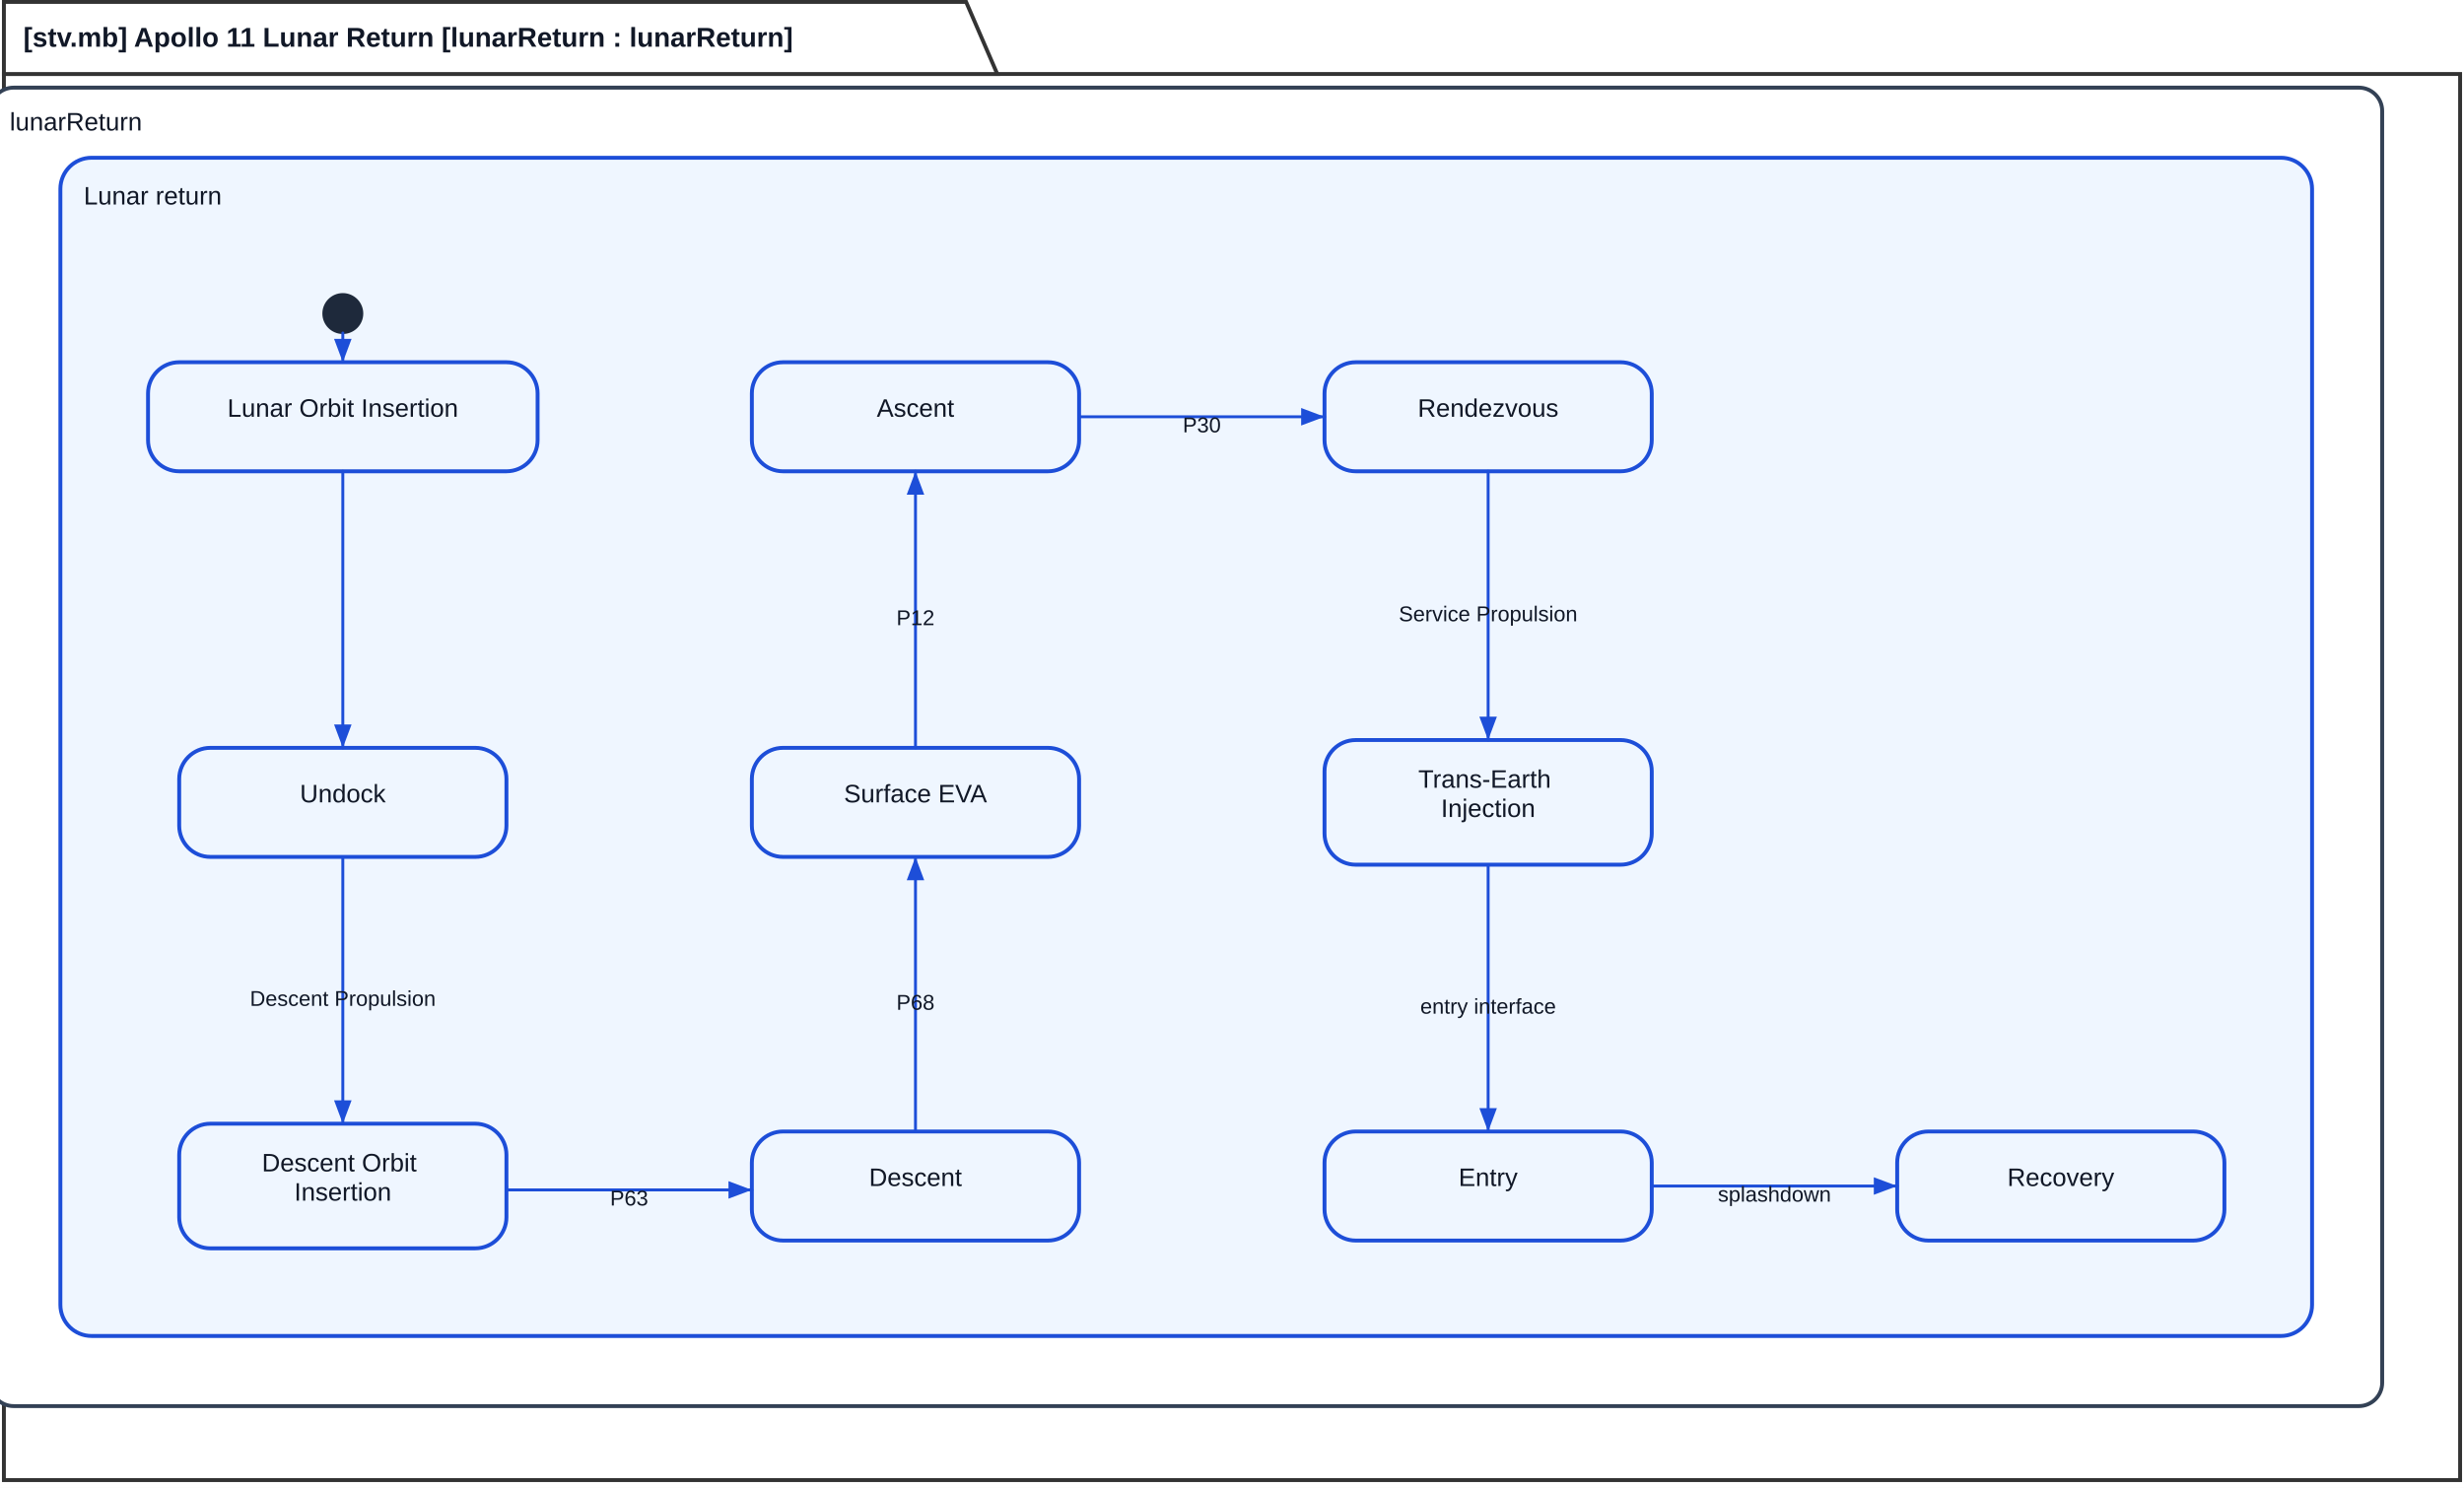
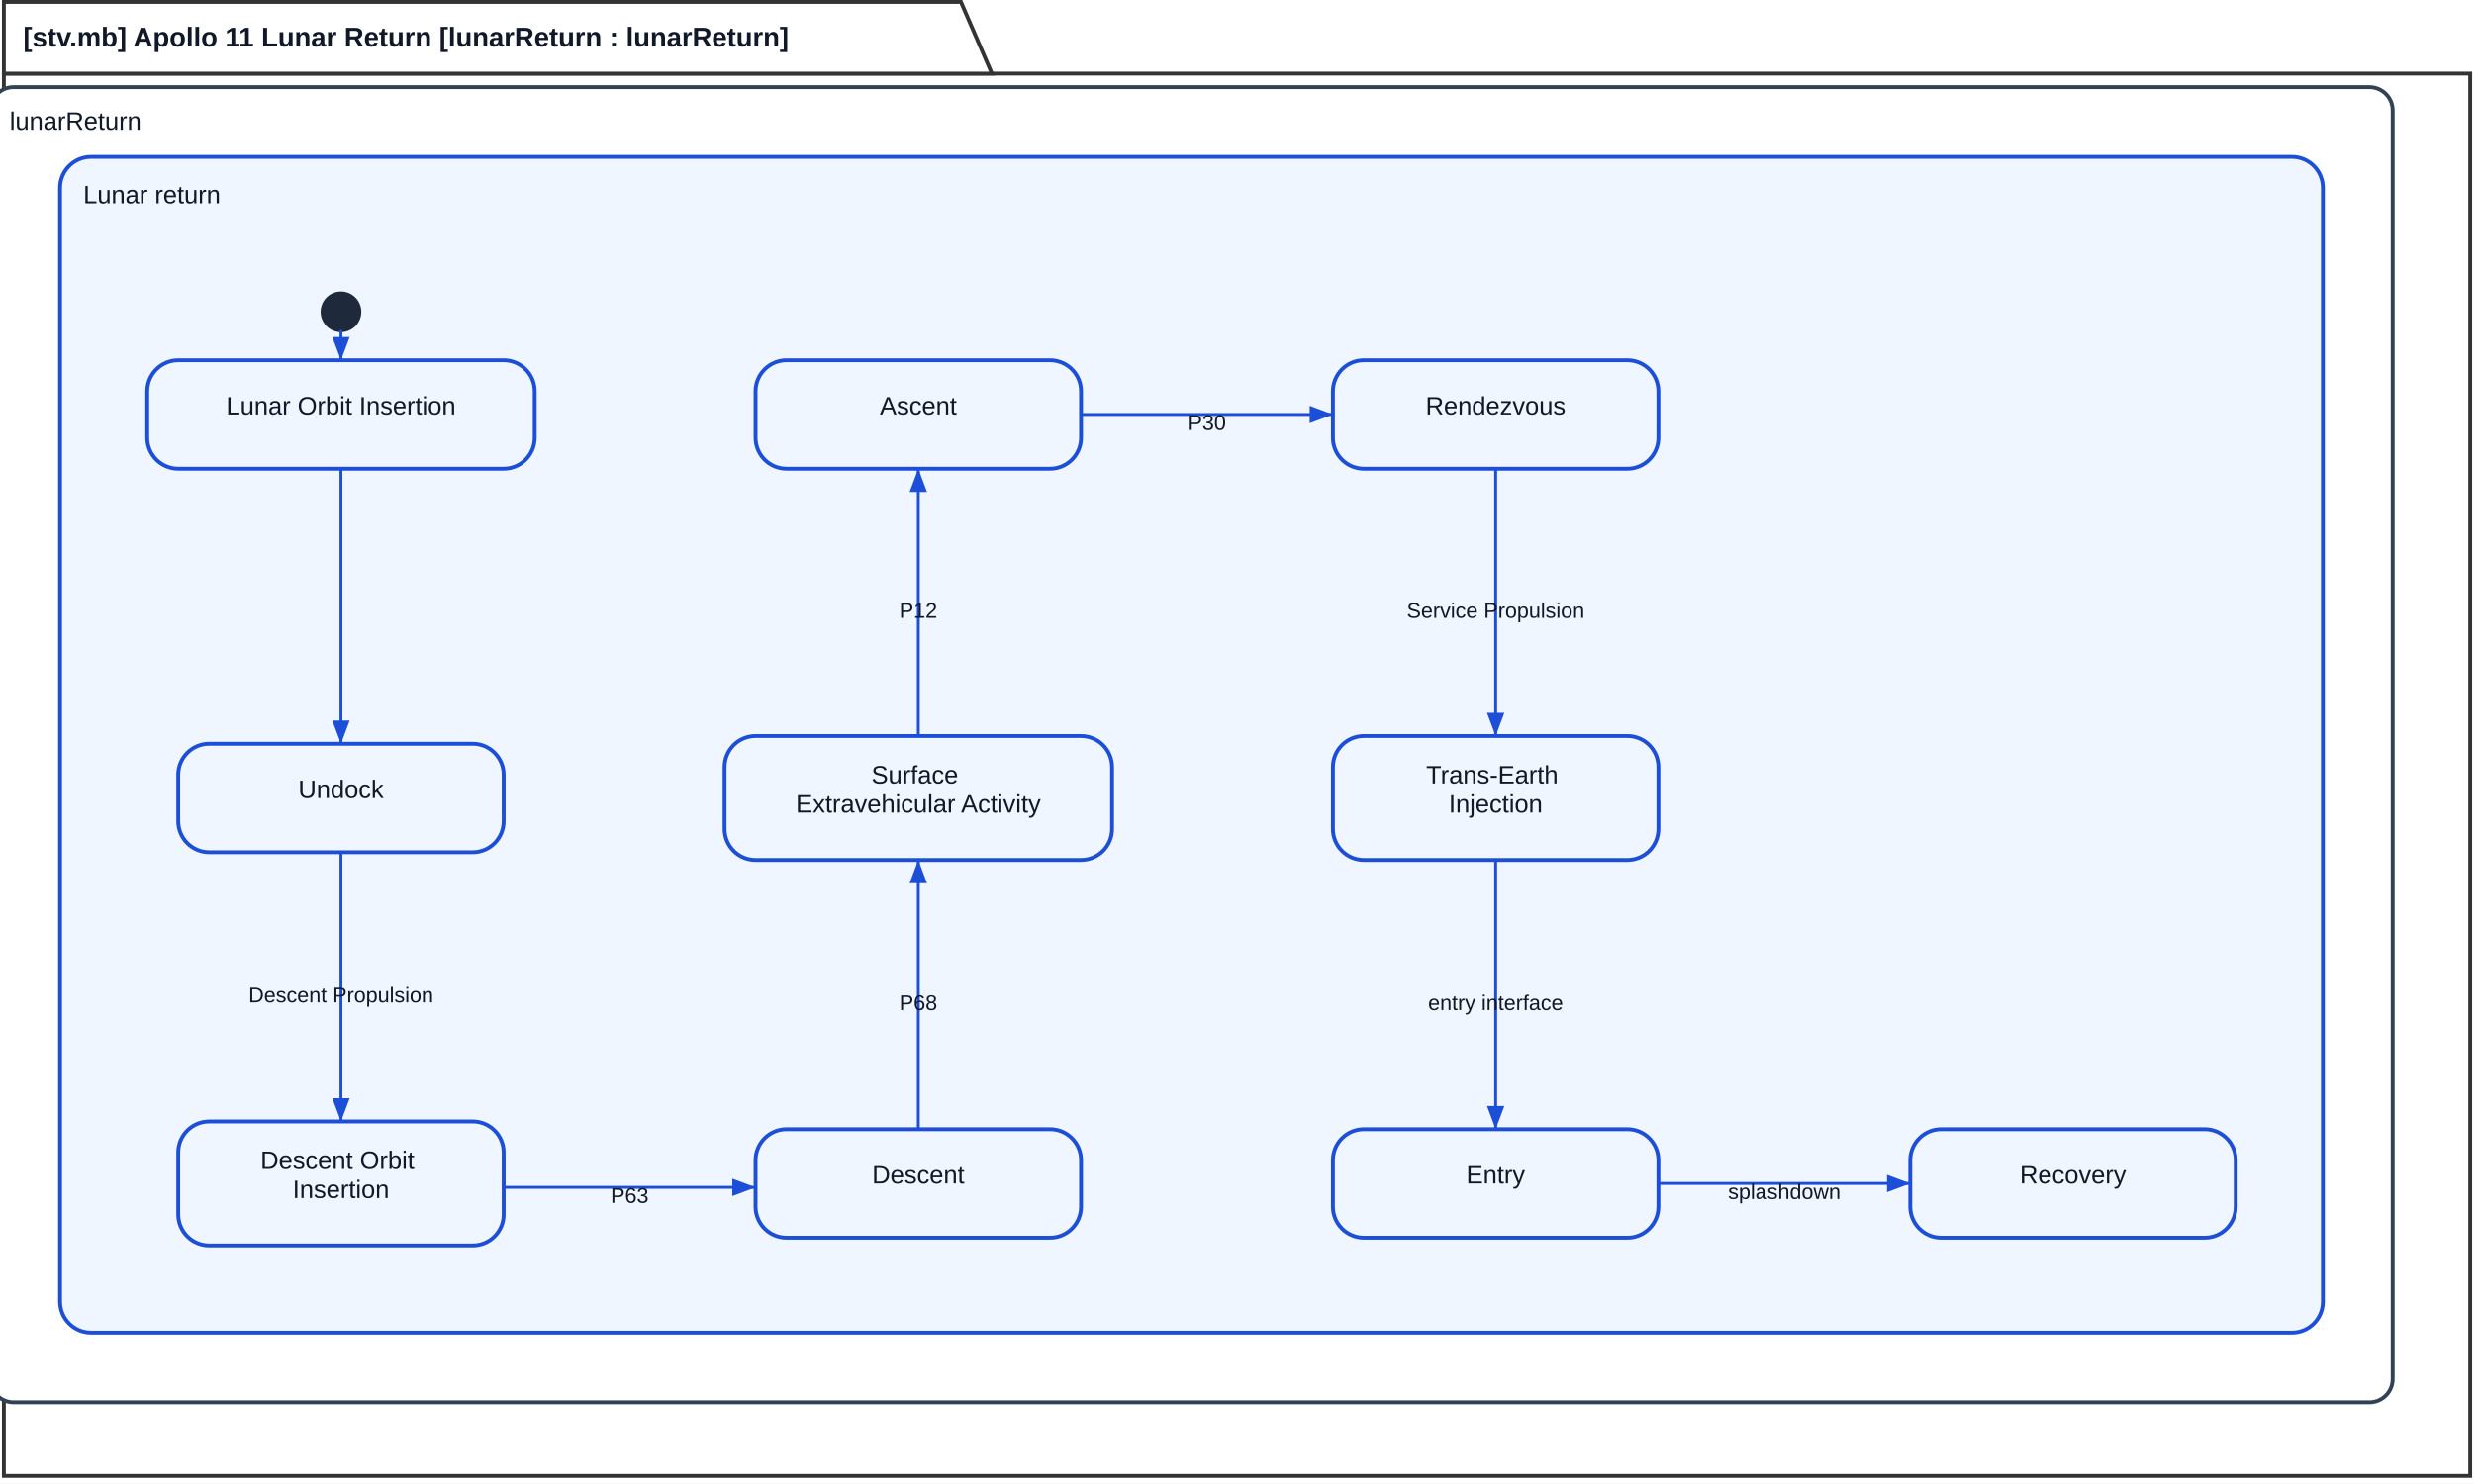
- <svg xmlns="http://www.w3.org/2000/svg" width="1265" height="764" viewBox="0 0 1265 764">
+ <svg xmlns="http://www.w3.org/2000/svg" width="1277" height="766" viewBox="0 0 1277 766">
  <defs>
    <style>text{font-family:Arial,Helvetica,sans-serif;fill:#111827}.label{font-size:13px}.small{font-size:11px}.header{font-size:14px;font-weight:600}</style>
    <marker id="arrow" markerWidth="8" markerHeight="6" refX="8" refY="3" orient="auto">
      <polygon points="0 0,8 3,0 6" fill="#1D4ED8" />
    </marker>
    <marker id="arrow-dark" markerWidth="8" markerHeight="6" refX="8" refY="3" orient="auto">
      <polygon points="0 0,8 3,0 6" fill="#334155" />
    </marker>
    <marker id="composition" markerWidth="12" markerHeight="12" refX="0" refY="6" orient="auto" markerUnits="strokeWidth">
      <polygon points="0 6,6 0,12 6,6 12" fill="#111827" stroke="#111827" />
    </marker>
  </defs>
-   <rect x="0" y="0" width="1265" height="764" fill="#FFFFFF" />
-   <rect x="2" y="38" width="1261" height="722" fill="none" stroke="#333333" stroke-width="2" />
+   <rect x="0" y="0" width="1277" height="766" fill="#FFFFFF" />
+   <rect x="2" y="38" width="1273" height="724" fill="none" stroke="#333333" stroke-width="2" />
  <path d="M 2 1 H 496 L 512 38 H 2 Z" fill="#FFFFFF" stroke="#333333" stroke-width="2" />
  <text class="header" x="12" y="24">[stv.mb] Apollo 11 Lunar Return [lunarReturn : lunarReturn]</text>
-   <rect x="2" y="38" width="1261" height="724" fill="none" stroke="#333333" stroke-width="0" />
+   <rect x="2" y="38" width="1273" height="726" fill="none" stroke="#333333" stroke-width="0" />
  <g transform="translate(2,40)">
-     <rect id="boundary" x="-7" y="5" width="1228" height="677" rx="12" fill="#FFFFFF" stroke="#334155" stroke-width="2" />
+     <rect id="boundary" x="-7" y="5" width="1240" height="679" rx="12" fill="#FFFFFF" stroke="#334155" stroke-width="2" />
    <text class="label" x="3" y="27">lunarReturn</text>
-     <rect id="lunarReturn" x="29" y="41" width="1156" height="605" rx="16" fill="#EFF6FF" stroke="#1D4ED8" stroke-width="2" />
+     <rect id="lunarReturn" x="29" y="41" width="1168" height="607" rx="16" fill="#EFF6FF" stroke="#1D4ED8" stroke-width="2" />
    <text class="label" x="41" y="65">Lunar return</text>
    <circle id="lunarInitial" cx="174" cy="121" r="10" fill="#1E293B" stroke="#1E293B" stroke-width="1" />
    <rect id="LOI" x="74" y="146" width="200" height="56" rx="16" fill="#EFF6FF" stroke="#1D4ED8" stroke-width="2" />
    <text class="label" text-anchor="middle" x="174" y="174">Lunar Orbit Insertion</text>
    <rect id="undock" x="90" y="344" width="168" height="56" rx="16" fill="#EFF6FF" stroke="#1D4ED8" stroke-width="2" />
    <text class="label" text-anchor="middle" x="174" y="372">Undock</text>
-     <rect id="DOI" x="90" y="537" width="168" height="64" rx="16" fill="#EFF6FF" stroke="#1D4ED8" stroke-width="2" />
+     <rect id="DOI" x="90" y="539" width="168" height="64" rx="16" fill="#EFF6FF" stroke="#1D4ED8" stroke-width="2" />
    <text class="label" text-anchor="middle">
-       <tspan x="174" y="561.5">Descent Orbit</tspan>
+       <tspan x="174" y="563.5">Descent Orbit</tspan>
      <tspan x="174" dy="15">Insertion</tspan>
    </text>
-     <rect id="descent" x="384" y="541" width="168" height="56" rx="16" fill="#EFF6FF" stroke="#1D4ED8" stroke-width="2" />
-     <text class="label" text-anchor="middle" x="468" y="569">Descent</text>
-     <rect id="surfaceEVA" x="384" y="344" width="168" height="56" rx="16" fill="#EFF6FF" stroke="#1D4ED8" stroke-width="2" />
-     <text class="label" text-anchor="middle" x="468" y="372">Surface EVA</text>
-     <rect id="ascent" x="384" y="146" width="168" height="56" rx="16" fill="#EFF6FF" stroke="#1D4ED8" stroke-width="2" />
-     <text class="label" text-anchor="middle" x="468" y="174">Ascent</text>
-     <rect id="rendezvous" x="678" y="146" width="168" height="56" rx="16" fill="#EFF6FF" stroke="#1D4ED8" stroke-width="2" />
-     <text class="label" text-anchor="middle" x="762" y="174">Rendezvous</text>
-     <rect id="TEI" x="678" y="340" width="168" height="64" rx="16" fill="#EFF6FF" stroke="#1D4ED8" stroke-width="2" />
+     <rect id="descent" x="388" y="543" width="168" height="56" rx="16" fill="#EFF6FF" stroke="#1D4ED8" stroke-width="2" />
+     <text class="label" text-anchor="middle" x="472" y="571">Descent</text>
+     <rect id="surfaceEVA" x="372" y="340" width="200" height="64" rx="16" fill="#EFF6FF" stroke="#1D4ED8" stroke-width="2" />
    <text class="label" text-anchor="middle">
-       <tspan x="762" y="364.5">Trans-Earth</tspan>
-       <tspan x="762" dy="15">Injection</tspan>
+       <tspan x="472" y="364.5">Surface</tspan>
+       <tspan x="472" dy="15">Extravehicular Activity</tspan>
    </text>
-     <rect id="entry" x="678" y="541" width="168" height="56" rx="16" fill="#EFF6FF" stroke="#1D4ED8" stroke-width="2" />
-     <text class="label" text-anchor="middle" x="762" y="569">Entry</text>
-     <rect id="recovery" x="972" y="541" width="168" height="56" rx="16" fill="#EFF6FF" stroke="#1D4ED8" stroke-width="2" />
-     <text class="label" text-anchor="middle" x="1056" y="569">Recovery</text>
+     <rect id="ascent" x="388" y="146" width="168" height="56" rx="16" fill="#EFF6FF" stroke="#1D4ED8" stroke-width="2" />
+     <text class="label" text-anchor="middle" x="472" y="174">Ascent</text>
+     <rect id="rendezvous" x="686" y="146" width="168" height="56" rx="16" fill="#EFF6FF" stroke="#1D4ED8" stroke-width="2" />
+     <text class="label" text-anchor="middle" x="770" y="174">Rendezvous</text>
+     <rect id="TEI" x="686" y="340" width="168" height="64" rx="16" fill="#EFF6FF" stroke="#1D4ED8" stroke-width="2" />
+     <text class="label" text-anchor="middle">
+       <tspan x="770" y="364.5">Trans-Earth</tspan>
+       <tspan x="770" dy="15">Injection</tspan>
+     </text>
+     <rect id="entry" x="686" y="543" width="168" height="56" rx="16" fill="#EFF6FF" stroke="#1D4ED8" stroke-width="2" />
+     <text class="label" text-anchor="middle" x="770" y="571">Entry</text>
+     <rect id="recovery" x="984" y="543" width="168" height="56" rx="16" fill="#EFF6FF" stroke="#1D4ED8" stroke-width="2" />
+     <text class="label" text-anchor="middle" x="1068" y="571">Recovery</text>
    <path d="M 174,131 L 174,146" fill="none" stroke="#1D4ED8" stroke-width="1.5" stroke-linejoin="round" stroke-linecap="round" marker-end="url(#arrow)" />
    <path d="M 174,202 L 174,344" fill="none" stroke="#1D4ED8" stroke-width="1.5" stroke-linejoin="round" stroke-linecap="round" marker-end="url(#arrow)" />
-     <path d="M 174,400 L 174,537" fill="none" stroke="#1D4ED8" stroke-width="1.5" stroke-linejoin="round" stroke-linecap="round" marker-end="url(#arrow)" />
-     <path d="M 258,569 L 258,570 Q 258,571 259,571 L 384,571" fill="none" stroke="#1D4ED8" stroke-width="1.5" stroke-linejoin="round" stroke-linecap="round" marker-end="url(#arrow)" />
-     <path d="M 468,541 L 468,400" fill="none" stroke="#1D4ED8" stroke-width="1.5" stroke-linejoin="round" stroke-linecap="round" marker-end="url(#arrow)" />
-     <path d="M 468,344 L 468,202" fill="none" stroke="#1D4ED8" stroke-width="1.5" stroke-linejoin="round" stroke-linecap="round" marker-end="url(#arrow)" />
-     <path d="M 552,174 L 552,174 L 678,174" fill="none" stroke="#1D4ED8" stroke-width="1.5" stroke-linejoin="round" stroke-linecap="round" marker-end="url(#arrow)" />
-     <path d="M 762,202 L 762,340" fill="none" stroke="#1D4ED8" stroke-width="1.5" stroke-linejoin="round" stroke-linecap="round" marker-end="url(#arrow)" />
-     <path d="M 762,404 L 762,541" fill="none" stroke="#1D4ED8" stroke-width="1.5" stroke-linejoin="round" stroke-linecap="round" marker-end="url(#arrow)" />
-     <path d="M 846,569 L 846,569 L 972,569" fill="none" stroke="#1D4ED8" stroke-width="1.5" stroke-linejoin="round" stroke-linecap="round" marker-end="url(#arrow)" />
-     <text class="small" text-anchor="middle" x="174" y="476.5">Descent Propulsion</text>
-     <text class="small" text-anchor="middle" x="321" y="579">P63</text>
-     <text class="small" text-anchor="middle" x="468" y="478.5">P68</text>
-     <text class="small" text-anchor="middle" x="468" y="281">P12</text>
-     <text class="small" text-anchor="middle" x="615" y="182">P30</text>
-     <text class="small" text-anchor="middle" x="762" y="279">Service Propulsion</text>
-     <text class="small" text-anchor="middle" x="762" y="480.5">entry interface</text>
-     <text class="small" text-anchor="middle" x="909" y="577">splashdown</text>
+     <path d="M 174,400 L 174,539" fill="none" stroke="#1D4ED8" stroke-width="1.5" stroke-linejoin="round" stroke-linecap="round" marker-end="url(#arrow)" />
+     <path d="M 258,571 L 258,572 Q 258,573 259,573 L 388,573" fill="none" stroke="#1D4ED8" stroke-width="1.5" stroke-linejoin="round" stroke-linecap="round" marker-end="url(#arrow)" />
+     <path d="M 472,543 L 472,404" fill="none" stroke="#1D4ED8" stroke-width="1.5" stroke-linejoin="round" stroke-linecap="round" marker-end="url(#arrow)" />
+     <path d="M 472,340 L 472,202" fill="none" stroke="#1D4ED8" stroke-width="1.5" stroke-linejoin="round" stroke-linecap="round" marker-end="url(#arrow)" />
+     <path d="M 556,174 L 556,174 L 686,174" fill="none" stroke="#1D4ED8" stroke-width="1.5" stroke-linejoin="round" stroke-linecap="round" marker-end="url(#arrow)" />
+     <path d="M 770,202 L 770,340" fill="none" stroke="#1D4ED8" stroke-width="1.5" stroke-linejoin="round" stroke-linecap="round" marker-end="url(#arrow)" />
+     <path d="M 770,404 L 770,543" fill="none" stroke="#1D4ED8" stroke-width="1.5" stroke-linejoin="round" stroke-linecap="round" marker-end="url(#arrow)" />
+     <path d="M 854,571 L 854,571 L 984,571" fill="none" stroke="#1D4ED8" stroke-width="1.5" stroke-linejoin="round" stroke-linecap="round" marker-end="url(#arrow)" />
+     <text class="small" text-anchor="middle" x="174" y="477.5">Descent Propulsion</text>
+     <text class="small" text-anchor="middle" x="323" y="581">P63</text>
+     <text class="small" text-anchor="middle" x="472" y="481.5">P68</text>
+     <text class="small" text-anchor="middle" x="472" y="279">P12</text>
+     <text class="small" text-anchor="middle" x="621" y="182">P30</text>
+     <text class="small" text-anchor="middle" x="770" y="279">Service Propulsion</text>
+     <text class="small" text-anchor="middle" x="770" y="481.5">entry interface</text>
+     <text class="small" text-anchor="middle" x="919" y="579">splashdown</text>
  </g>
</svg>
